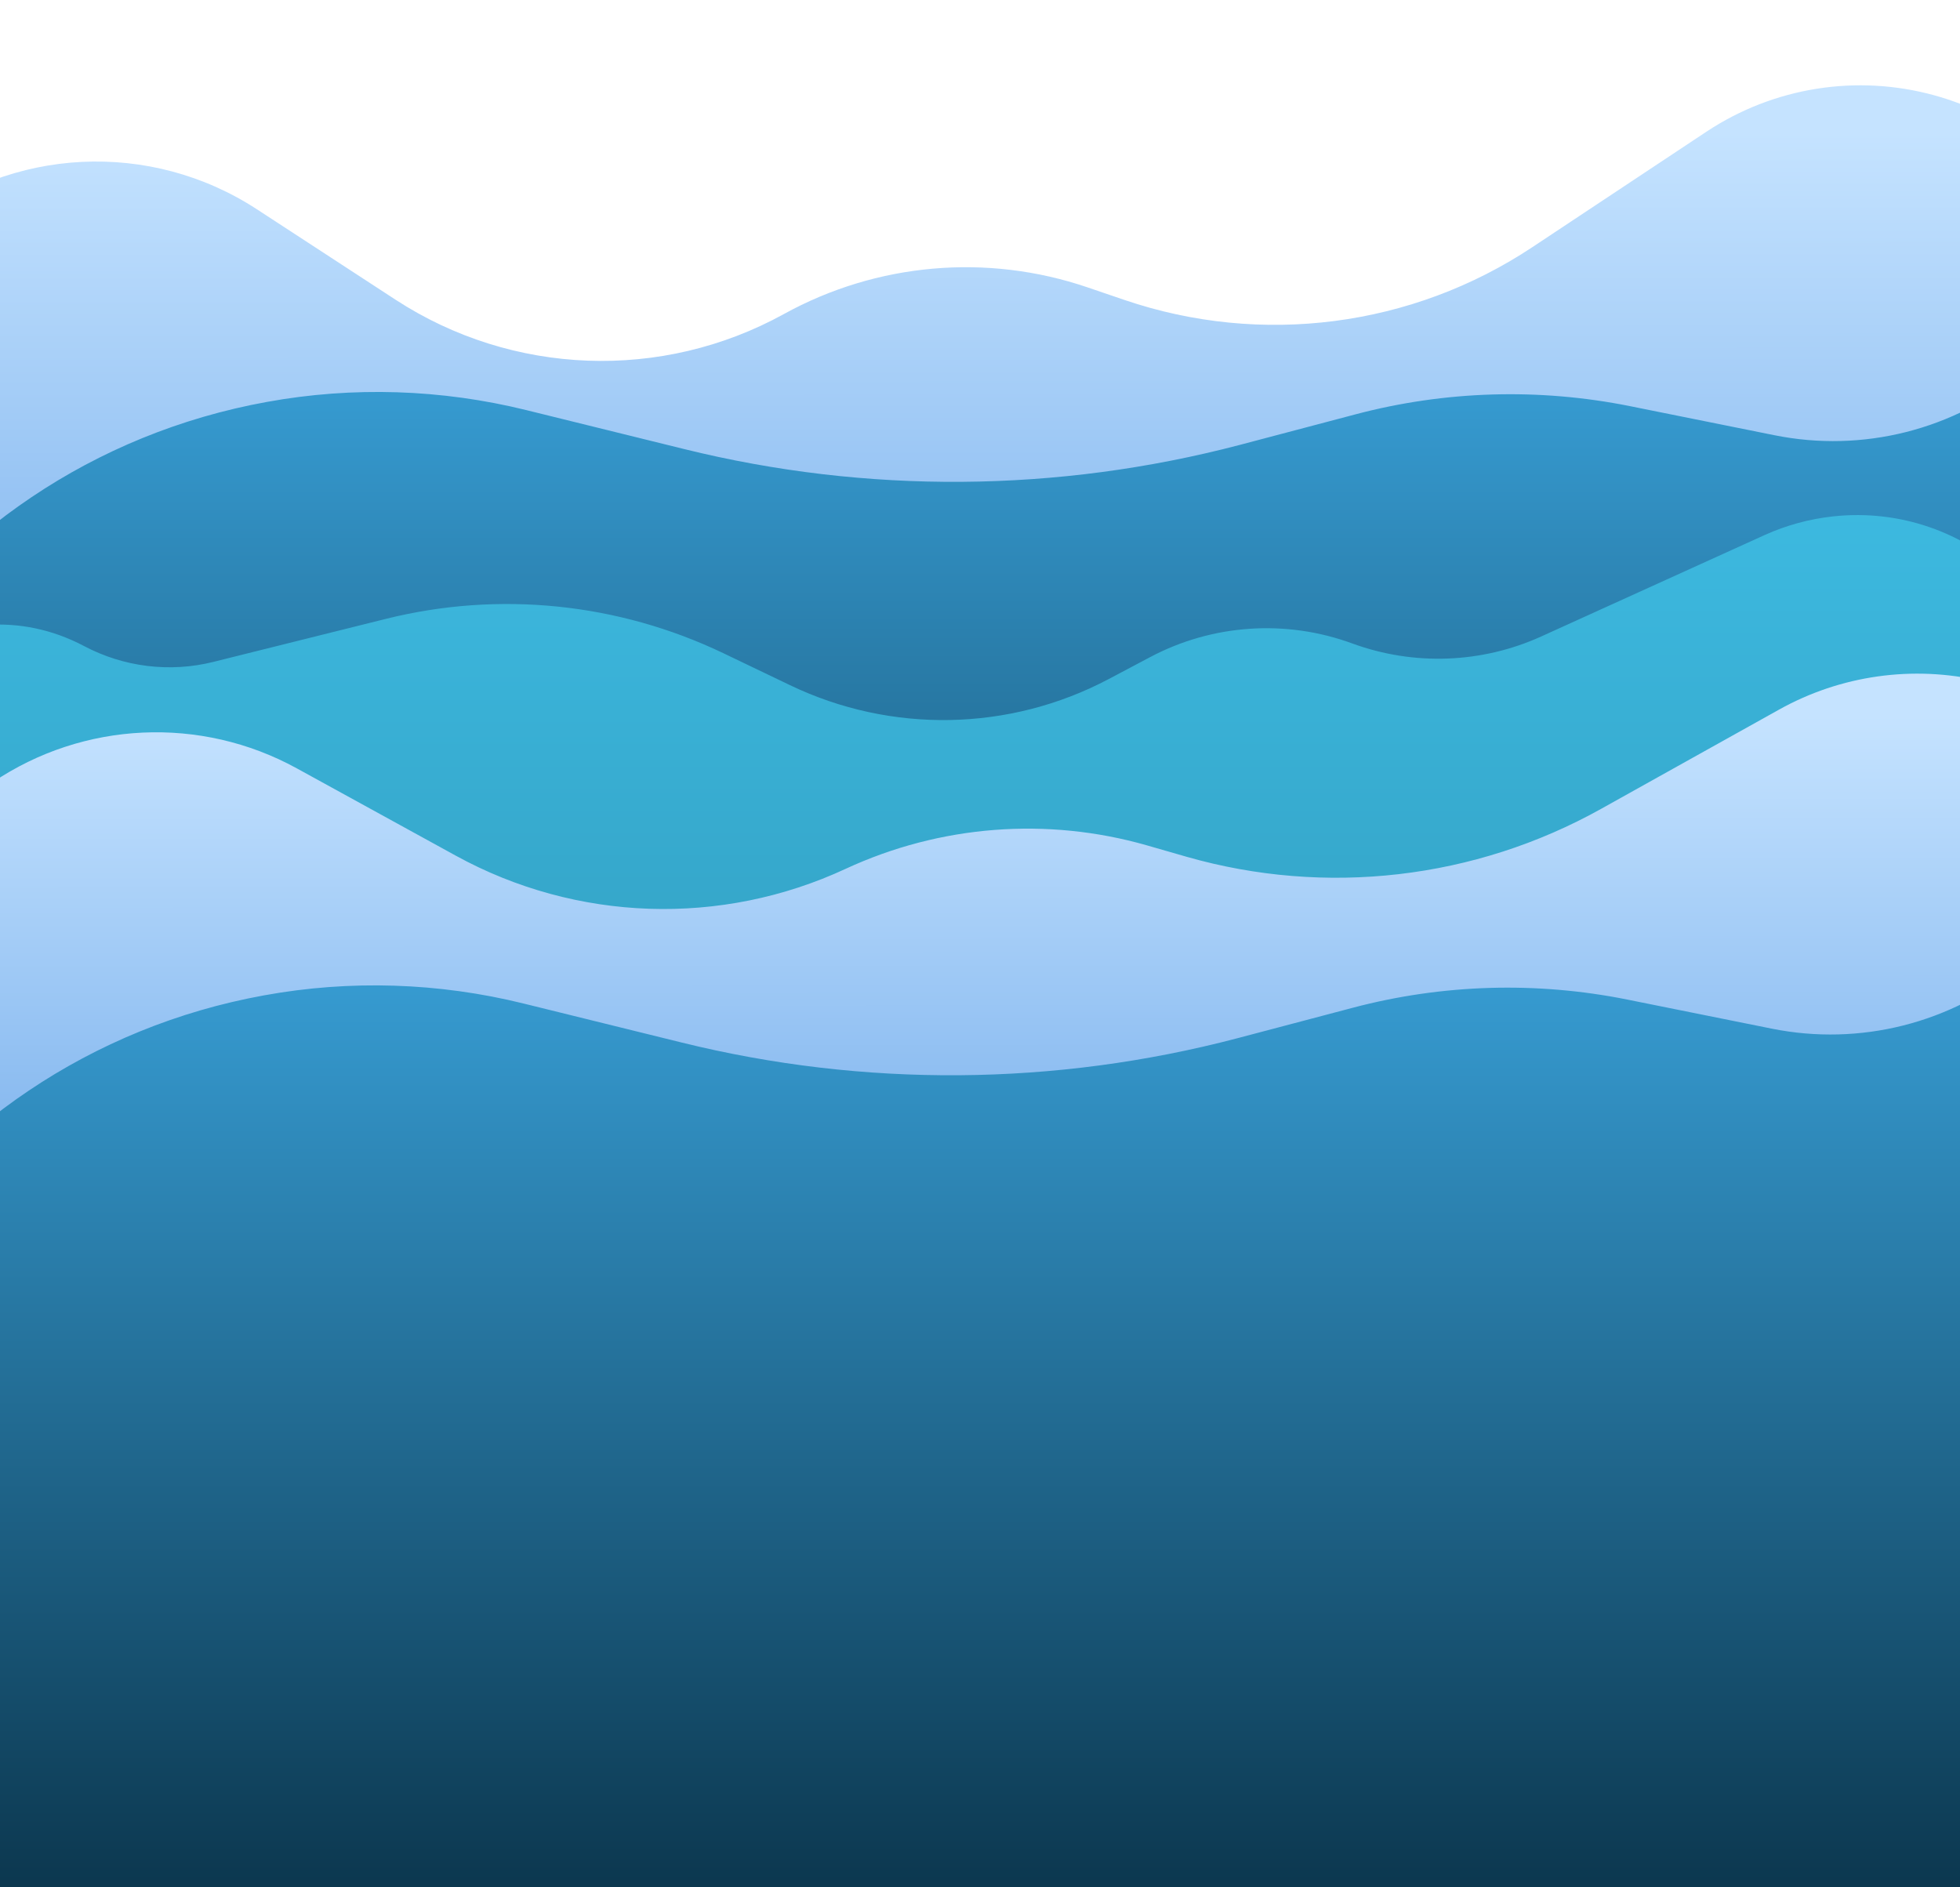
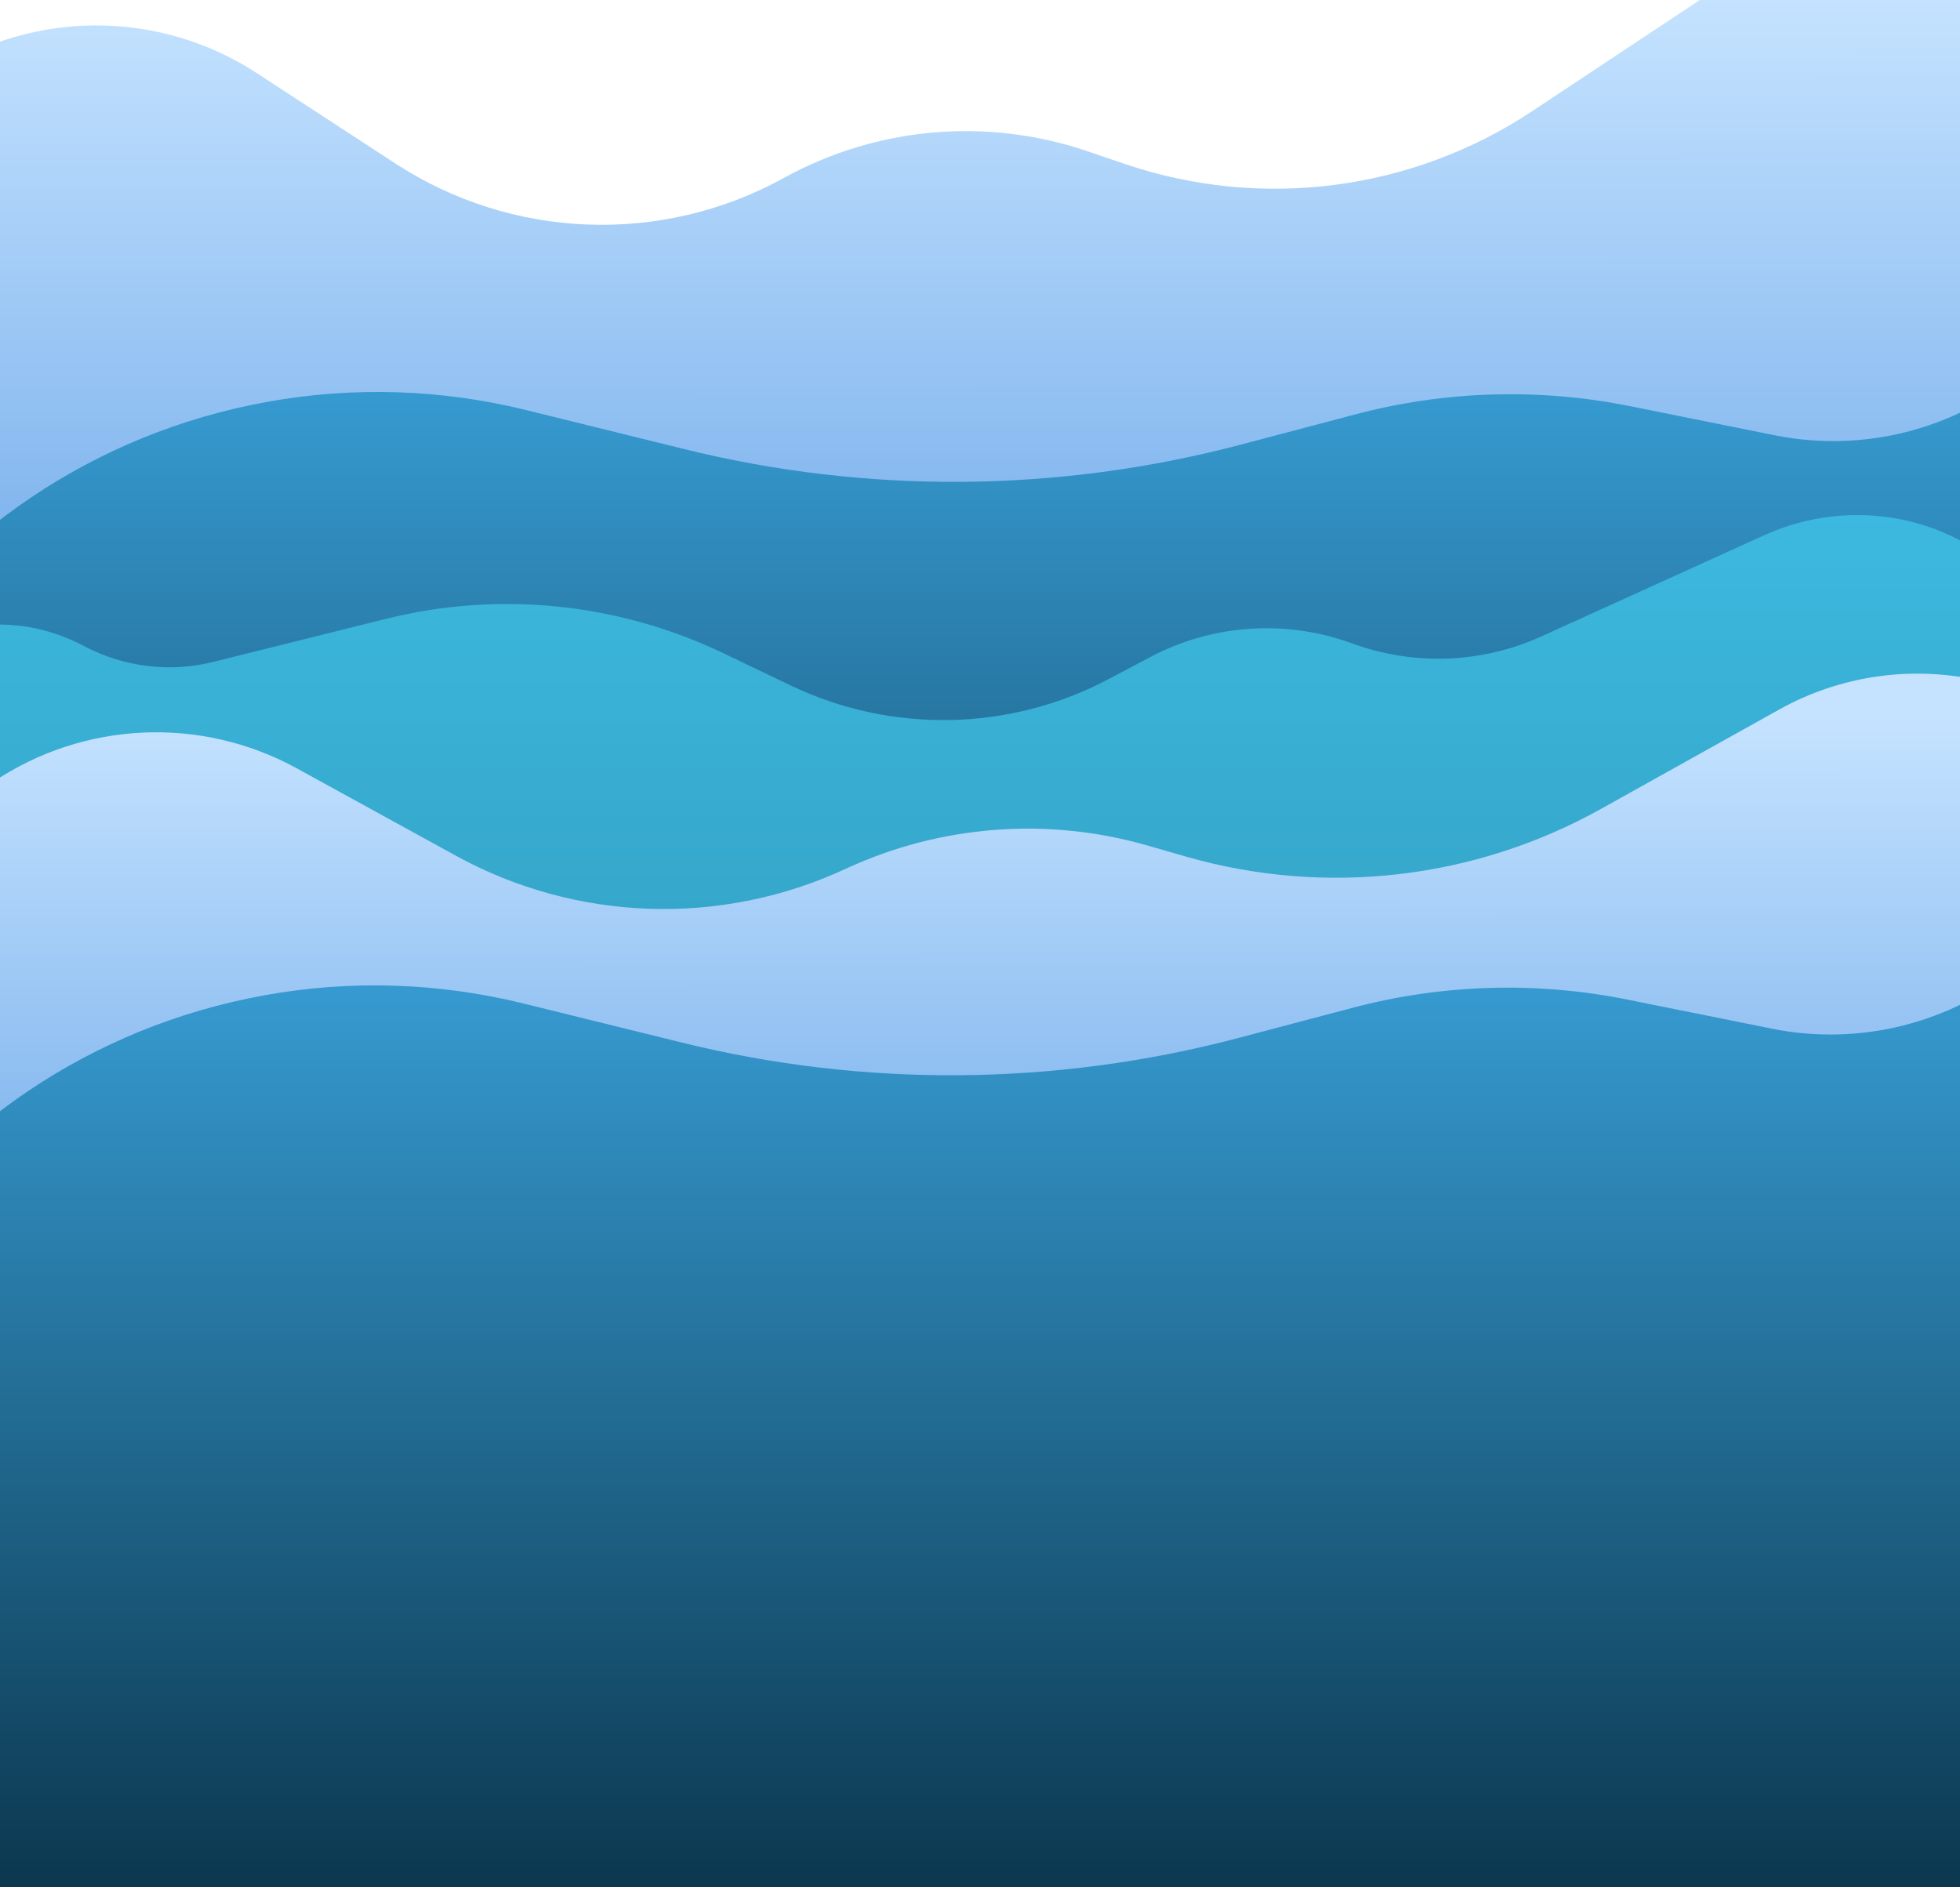
<svg xmlns="http://www.w3.org/2000/svg" version="1.1" id="Layer_1" x="0px" y="0px" viewBox="0 0 1440 1386" style="enable-background:new 0 0 1440 1386;" xml:space="preserve">
  <style type="text/css">
	.st0{fill:url(#SVGID_1_);}
	.st1{fill:url(#SVGID_00000168800615046598718790000013021850589452471972_);}
	.st2{fill:url(#SVGID_00000037666863592702591390000009740587314638323385_);}
	.st3{fill:url(#SVGID_00000183929303071133036060000010413558527817066913_);}
	.st4{fill:url(#SVGID_00000056425183192946991890000013455385031253591979_);}
</style>
  <linearGradient id="SVGID_1_" gradientUnits="userSpaceOnUse" x1="712.534" y1="1221.083" x2="712.904" y2="209.515" gradientTransform="matrix(1 0 0 -1 0 1318.14)">
    <stop offset="0" style="stop-color:#C5E3FF" />
    <stop offset="1" style="stop-color:#176DD3" />
  </linearGradient>
-   <path class="st0" d="M290.6,220.2l-101.8-66.4c-78.3-51.1-180.5-46-253.4,12.5c-51.1,41-80.8,103-80.8,168.5v773.9H1571V266.9  c0-91.8-61.2-172.3-149.6-196.8c-57.1-15.8-118.2-6.1-167.6,26.6l-128,84.9c-88.4,58.7-199.1,73-299.6,38.8l-27.3-9.3  c-73.8-25.1-154.8-18-223.1,19.7C486.1,280.2,376.4,276.1,290.6,220.2z" />
+   <path class="st0" transform="translate(0 -100)" d="M290.6,220.2l-101.8-66.4c-78.3-51.1-180.5-46-253.4,12.5c-51.1,41-80.8,103-80.8,168.5v773.9H1571V266.9  c0-91.8-61.2-172.3-149.6-196.8c-57.1-15.8-118.2-6.1-167.6,26.6l-128,84.9c-88.4,58.7-199.1,73-299.6,38.8l-27.3-9.3  c-73.8-25.1-154.8-18-223.1,19.7C486.1,280.2,376.4,276.1,290.6,220.2z" />
  <linearGradient id="SVGID_00000023967570452021017980000016460851637060340630_" gradientUnits="userSpaceOnUse" x1="683.763" y1="1120.015" x2="683.763" y2="265.015" gradientTransform="matrix(1 0 0 -1 0 1318.14)">
    <stop offset="0" style="stop-color:#3CA8E2" />
    <stop offset="1" style="stop-color:#05283B" />
  </linearGradient>
  <path style="fill:url(#SVGID_00000023967570452021017980000016460851637060340630_);" d="M502.5,329.9l-115.9-28.6  c-62.4-15.4-127.3-17.5-190.5-6c-256,46.4-421.2,297.2-362.8,550.7l47.7,207.1h1665V255.2c0-15.9-21-21.7-29.1-8  c-0.9,1.5-2.1,2.9-3.5,4.1l-27.1,22.5c-50.8,42.1-117.8,59-182.5,46l-106.3-21.4c-66.7-13.4-135.7-11.4-201.5,6l-85.2,22.5  C777,362,636.7,363.1,502.5,329.9z" />
  <linearGradient id="SVGID_00000115499037867448805590000005879595519565886895_" gradientUnits="userSpaceOnUse" x1="696.514" y1="959.015" x2="696.514" y2="-460.485" gradientTransform="matrix(1 0 0 -1 0 1318.14)">
    <stop offset="0" style="stop-color:#3DBAE1" />
    <stop offset="1" style="stop-color:#1A637A" />
  </linearGradient>
  <path style="fill:url(#SVGID_00000115499037867448805590000005879595519565886895_);" d="M283.5,454.7l-126.7,31.6  c-32,8-65.9,3.8-95-11.6c-93.8-49.7-205.3,24.3-195.9,130l104.2,1174h1503.5l54.1-1229.4c4.4-100.1-81.3-180.6-180.9-169.9  c-17.4,1.9-34.4,6.5-50.3,13.7l-164.1,74.5c-43.8,19.9-93.7,21.7-138.8,5.2c-48.7-17.9-102.8-14.3-148.6,10l-30.4,16.1  c-72.9,38.6-159.9,40.2-234.2,4.5l-48.8-23.4C454.2,442.9,366.5,434,283.5,454.7z" />
  <linearGradient id="SVGID_00000075867974196134722910000002633984349343325842_" gradientUnits="userSpaceOnUse" x1="758.342" y1="792.311" x2="758.603" y2="-58.985" gradientTransform="matrix(1 0 0 -1 0 1318.14)">
    <stop offset="0" style="stop-color:#C5E3FF" />
    <stop offset="1" style="stop-color:#176DD3" />
  </linearGradient>
  <path style="fill:url(#SVGID_00000075867974196134722910000002633984349343325842_);" d="M334.9,628.7l-116.9-64.2  c-70.5-38.7-156.8-34.7-223.4,10.3C-64.6,614.7-100,681.4-100,752.7v624.4h1717V703.4c0-96.8-66.7-180.9-161-203  c-50.5-11.8-103.7-4.3-149,21l-130.7,72.9c-92.8,51.8-202.4,64.4-304.5,35.2l-29.2-8.4c-73.4-21-151.9-14.9-221.2,17.2  C529.8,680.9,423.4,677.3,334.9,628.7z" />
  <linearGradient id="SVGID_00000157279128307634417490000012636964415270184375_" gradientUnits="userSpaceOnUse" x1="681.763" y1="684.015" x2="681.763" y2="-170.985" gradientTransform="matrix(1 0 0 -1 0 1318.14)">
    <stop offset="0" style="stop-color:#3CA8E2" />
    <stop offset="1" style="stop-color:#05283B" />
  </linearGradient>
  <path style="fill:url(#SVGID_00000157279128307634417490000012636964415270184375_);" d="M500.5,765.9l-115.9-28.6  c-62.4-15.4-127.3-17.5-190.5-6c-256,46.4-421.2,297.2-362.8,550.7l47.7,207.1h1665V691.2c0-15.9-21-21.7-29.1-8  c-0.9,1.5-2.1,2.9-3.5,4.1l-27.1,22.5c-50.8,42.1-117.8,59-182.5,46l-106.3-21.4c-66.7-13.4-135.7-11.4-201.5,6l-85.2,22.5  C775,798,634.7,799.1,500.5,765.9z" />
</svg>
